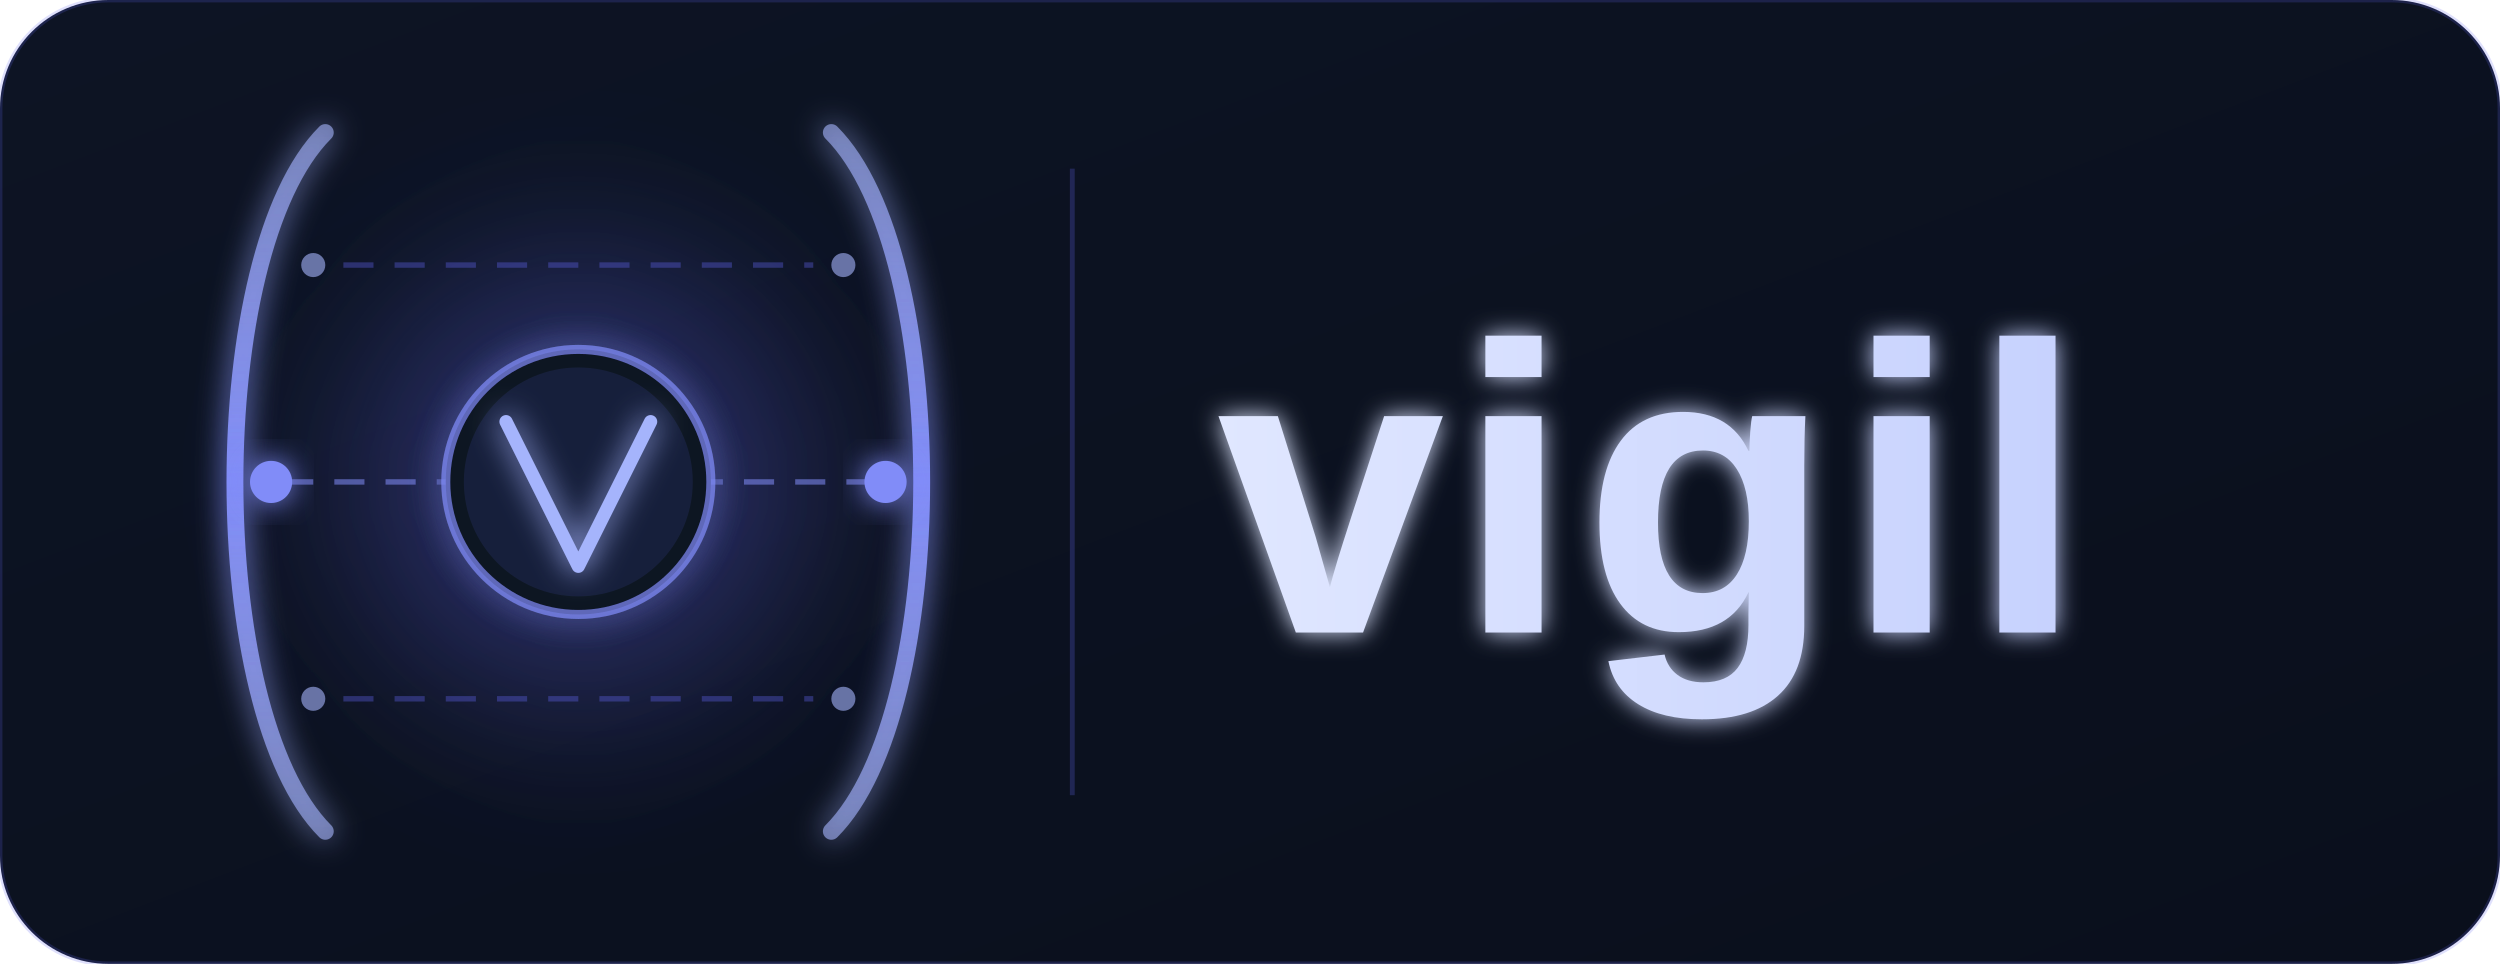
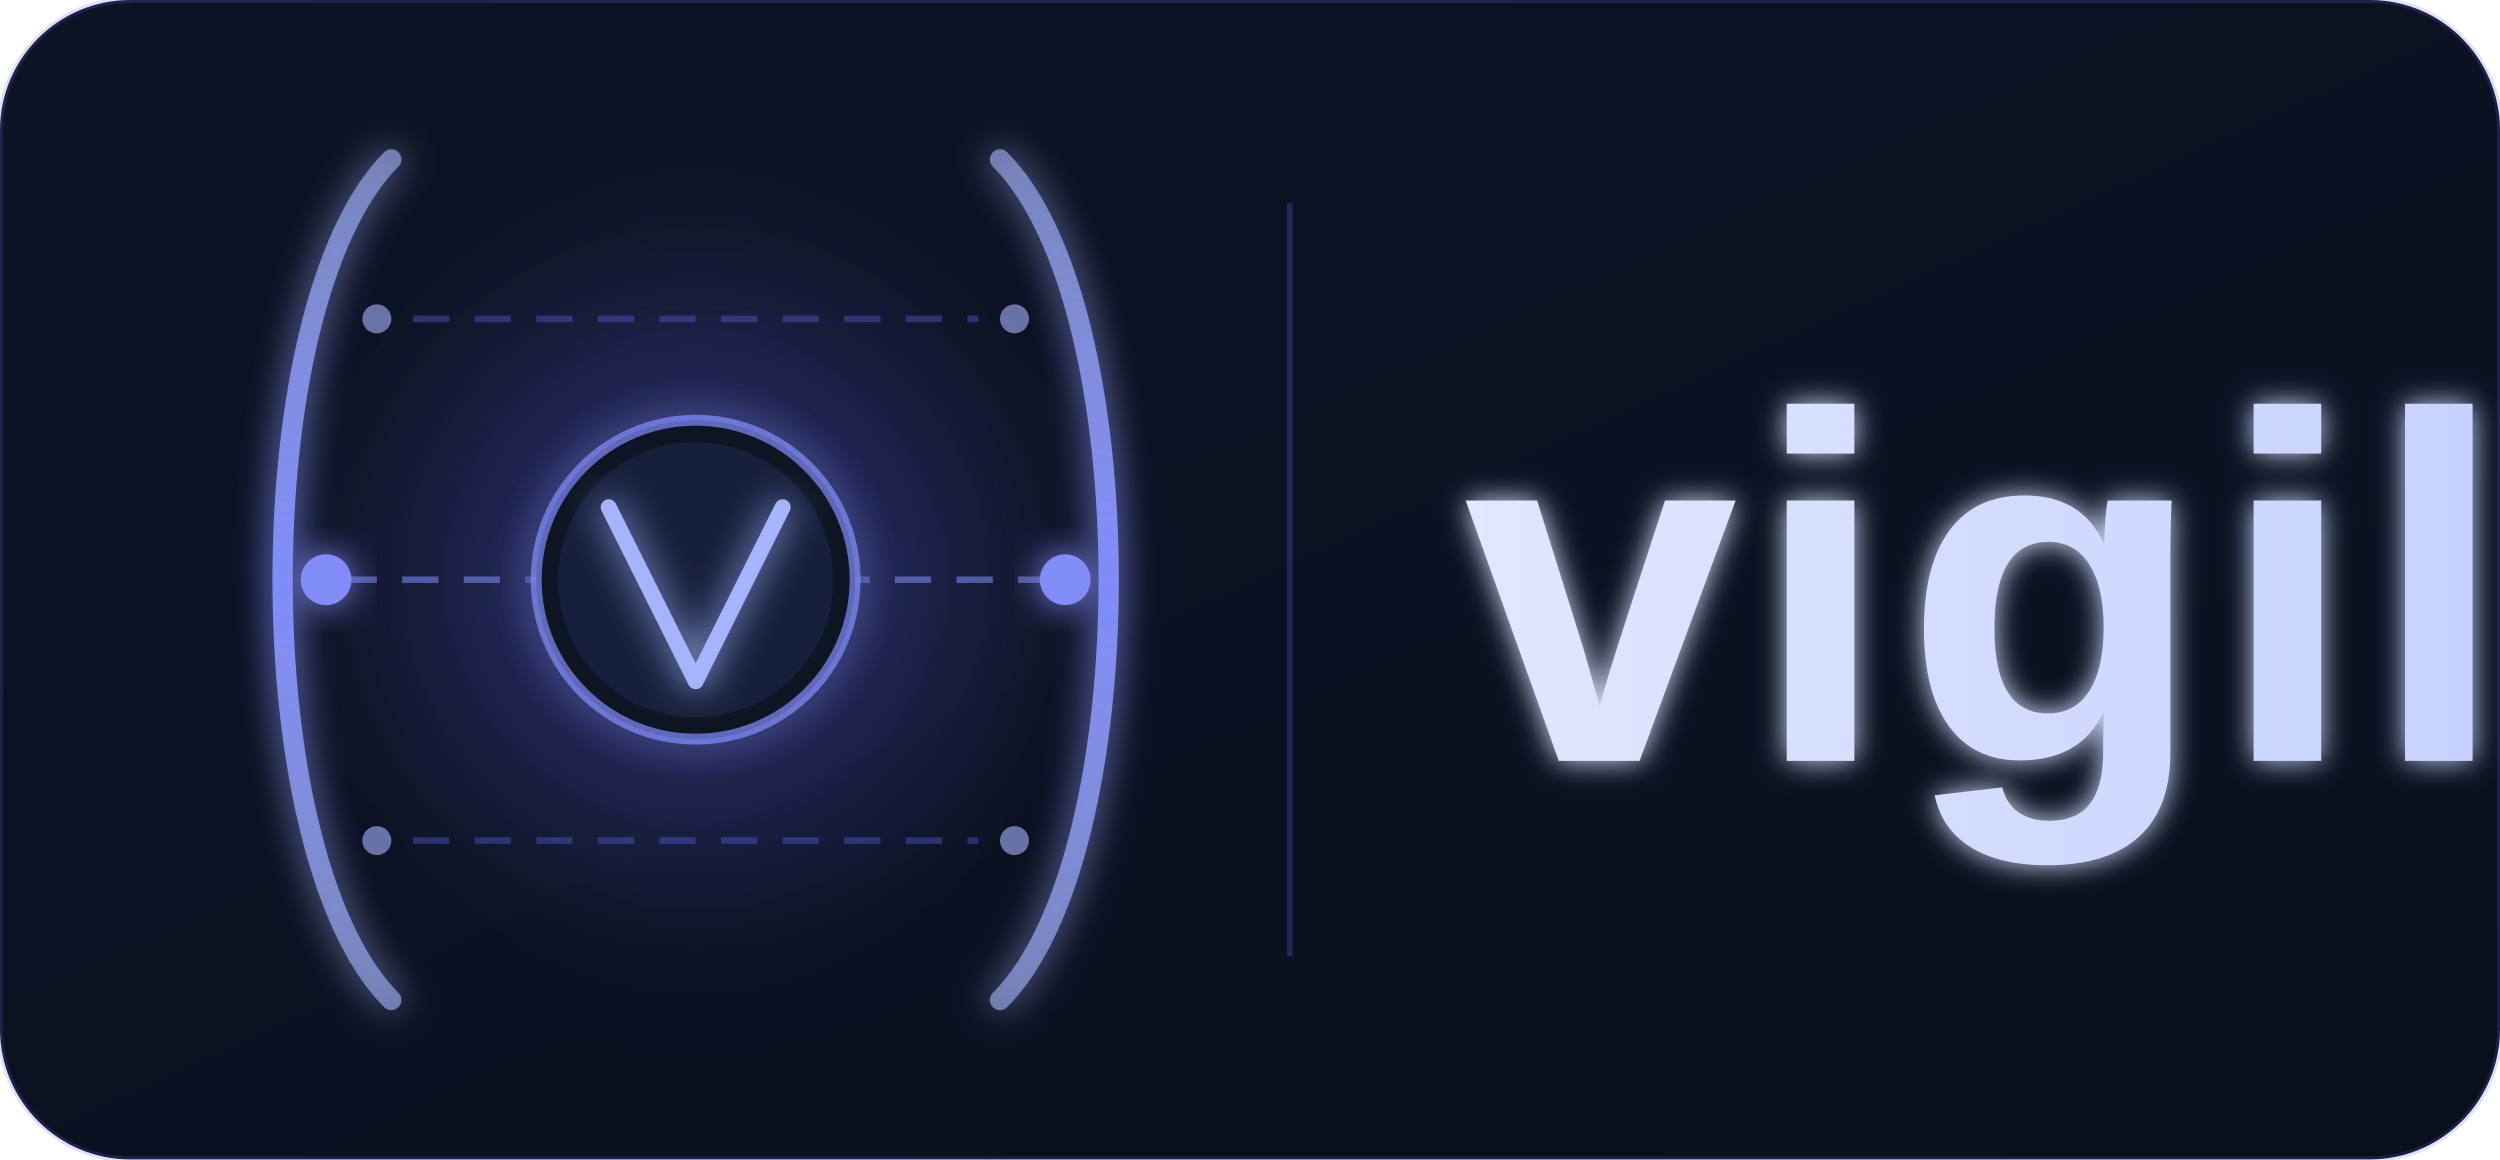
- <svg xmlns="http://www.w3.org/2000/svg" viewBox="0 0 415 160">
+ <svg xmlns="http://www.w3.org/2000/svg" viewBox="0 0 345 160">
  <defs>
    <linearGradient id="bg" x1="0" y1="0" x2="1" y2="1">
      <stop offset="0%" stop-color="#0d1424" />
      <stop offset="100%" stop-color="#0a0f1c" />
    </linearGradient>
    <linearGradient id="railGrad" x1="0" y1="0" x2="0" y2="1">
      <stop offset="0%" stop-color="#a5b4fc" stop-opacity="0.6" />
      <stop offset="50%" stop-color="#818cf8" />
      <stop offset="100%" stop-color="#a5b4fc" stop-opacity="0.6" />
    </linearGradient>
    <linearGradient id="wordGrad" x1="0" y1="0" x2="1" y2="0">
      <stop offset="0%" stop-color="#e0e7ff" />
      <stop offset="100%" stop-color="#c7d2fe" />
    </linearGradient>
    <radialGradient id="centerPulse" cx="50%" cy="50%" r="50%">
      <stop offset="0%" stop-color="#6366f1" stop-opacity="0.5" />
      <stop offset="100%" stop-color="#6366f1" stop-opacity="0" />
    </radialGradient>
    <filter id="glow" x="-50%" y="-50%" width="200%" height="200%">
      <feGaussianBlur in="SourceGraphic" stdDeviation="2.5" result="b" />
      <feMerge>
        <feMergeNode in="b" />
        <feMergeNode in="SourceGraphic" />
      </feMerge>
    </filter>
    <filter id="halo" x="-100%" y="-100%" width="300%" height="300%">
      <feGaussianBlur in="SourceGraphic" stdDeviation="10" />
    </filter>
    <filter id="textGlow" x="-10%" y="-30%" width="120%" height="160%">
      <feGaussianBlur in="SourceGraphic" stdDeviation="2" result="b" />
      <feMerge>
        <feMergeNode in="b" />
        <feMergeNode in="SourceGraphic" />
      </feMerge>
    </filter>
  </defs>
-   <rect width="415" height="160" rx="18" fill="url(#bg)" />
-   <rect width="415" height="160" rx="18" fill="none" stroke="#6366f1" stroke-width="0.8" stroke-opacity="0.2" />
+   <rect width="345" height="160" rx="18" fill="url(#bg)" />
+   <rect width="345" height="160" rx="18" fill="none" stroke="#6366f1" stroke-width="0.8" stroke-opacity="0.2" />
  <ellipse cx="96" cy="80" rx="52" ry="52" fill="url(#centerPulse)" filter="url(#halo)" />
  <path d="M 54 22 C 34 42 34 118 54 138" fill="none" stroke="url(#railGrad)" stroke-width="2.8" stroke-linecap="round" filter="url(#glow)" />
  <path d="M 138 22 C 158 42 158 118 138 138" fill="none" stroke="url(#railGrad)" stroke-width="2.8" stroke-linecap="round" filter="url(#glow)" />
  <line x1="57" y1="44" x2="135" y2="44" stroke="#6366f1" stroke-width="0.9" stroke-opacity="0.35" stroke-dasharray="5 3.5" />
  <line x1="47" y1="80" x2="145" y2="80" stroke="#818cf8" stroke-width="0.9" stroke-opacity="0.55" stroke-dasharray="5 3.5" />
  <line x1="57" y1="116" x2="135" y2="116" stroke="#6366f1" stroke-width="0.9" stroke-opacity="0.35" stroke-dasharray="5 3.5" />
  <circle cx="45" cy="80" r="3.5" fill="#818cf8" filter="url(#glow)" />
  <circle cx="147" cy="80" r="3.5" fill="#818cf8" filter="url(#glow)" />
  <circle cx="52" cy="44" r="2" fill="#a5b4fc" fill-opacity="0.6" />
  <circle cx="140" cy="44" r="2" fill="#a5b4fc" fill-opacity="0.6" />
  <circle cx="52" cy="116" r="2" fill="#a5b4fc" fill-opacity="0.6" />
  <circle cx="140" cy="116" r="2" fill="#a5b4fc" fill-opacity="0.6" />
  <circle cx="96" cy="80" r="22" fill="#0d1424" stroke="#818cf8" stroke-width="1.5" stroke-opacity="0.7" filter="url(#glow)" />
  <circle cx="96" cy="80" r="19" fill="#6366f1" fill-opacity="0.12" />
  <polyline points="84,70 96,94 108,70" fill="none" stroke="#a5b4fc" stroke-width="2.2" stroke-linecap="round" stroke-linejoin="round" filter="url(#glow)" />
  <line x1="178" y1="28" x2="178" y2="132" stroke="#6366f1" stroke-width="0.8" stroke-opacity="0.25" />
  <text x="202" y="105" font-family="'Helvetica Neue', 'Arial', 'Liberation Sans', sans-serif" font-size="68" font-weight="800" fill="url(#wordGrad)" letter-spacing="2" filter="url(#textGlow)">vigil</text>
</svg>
